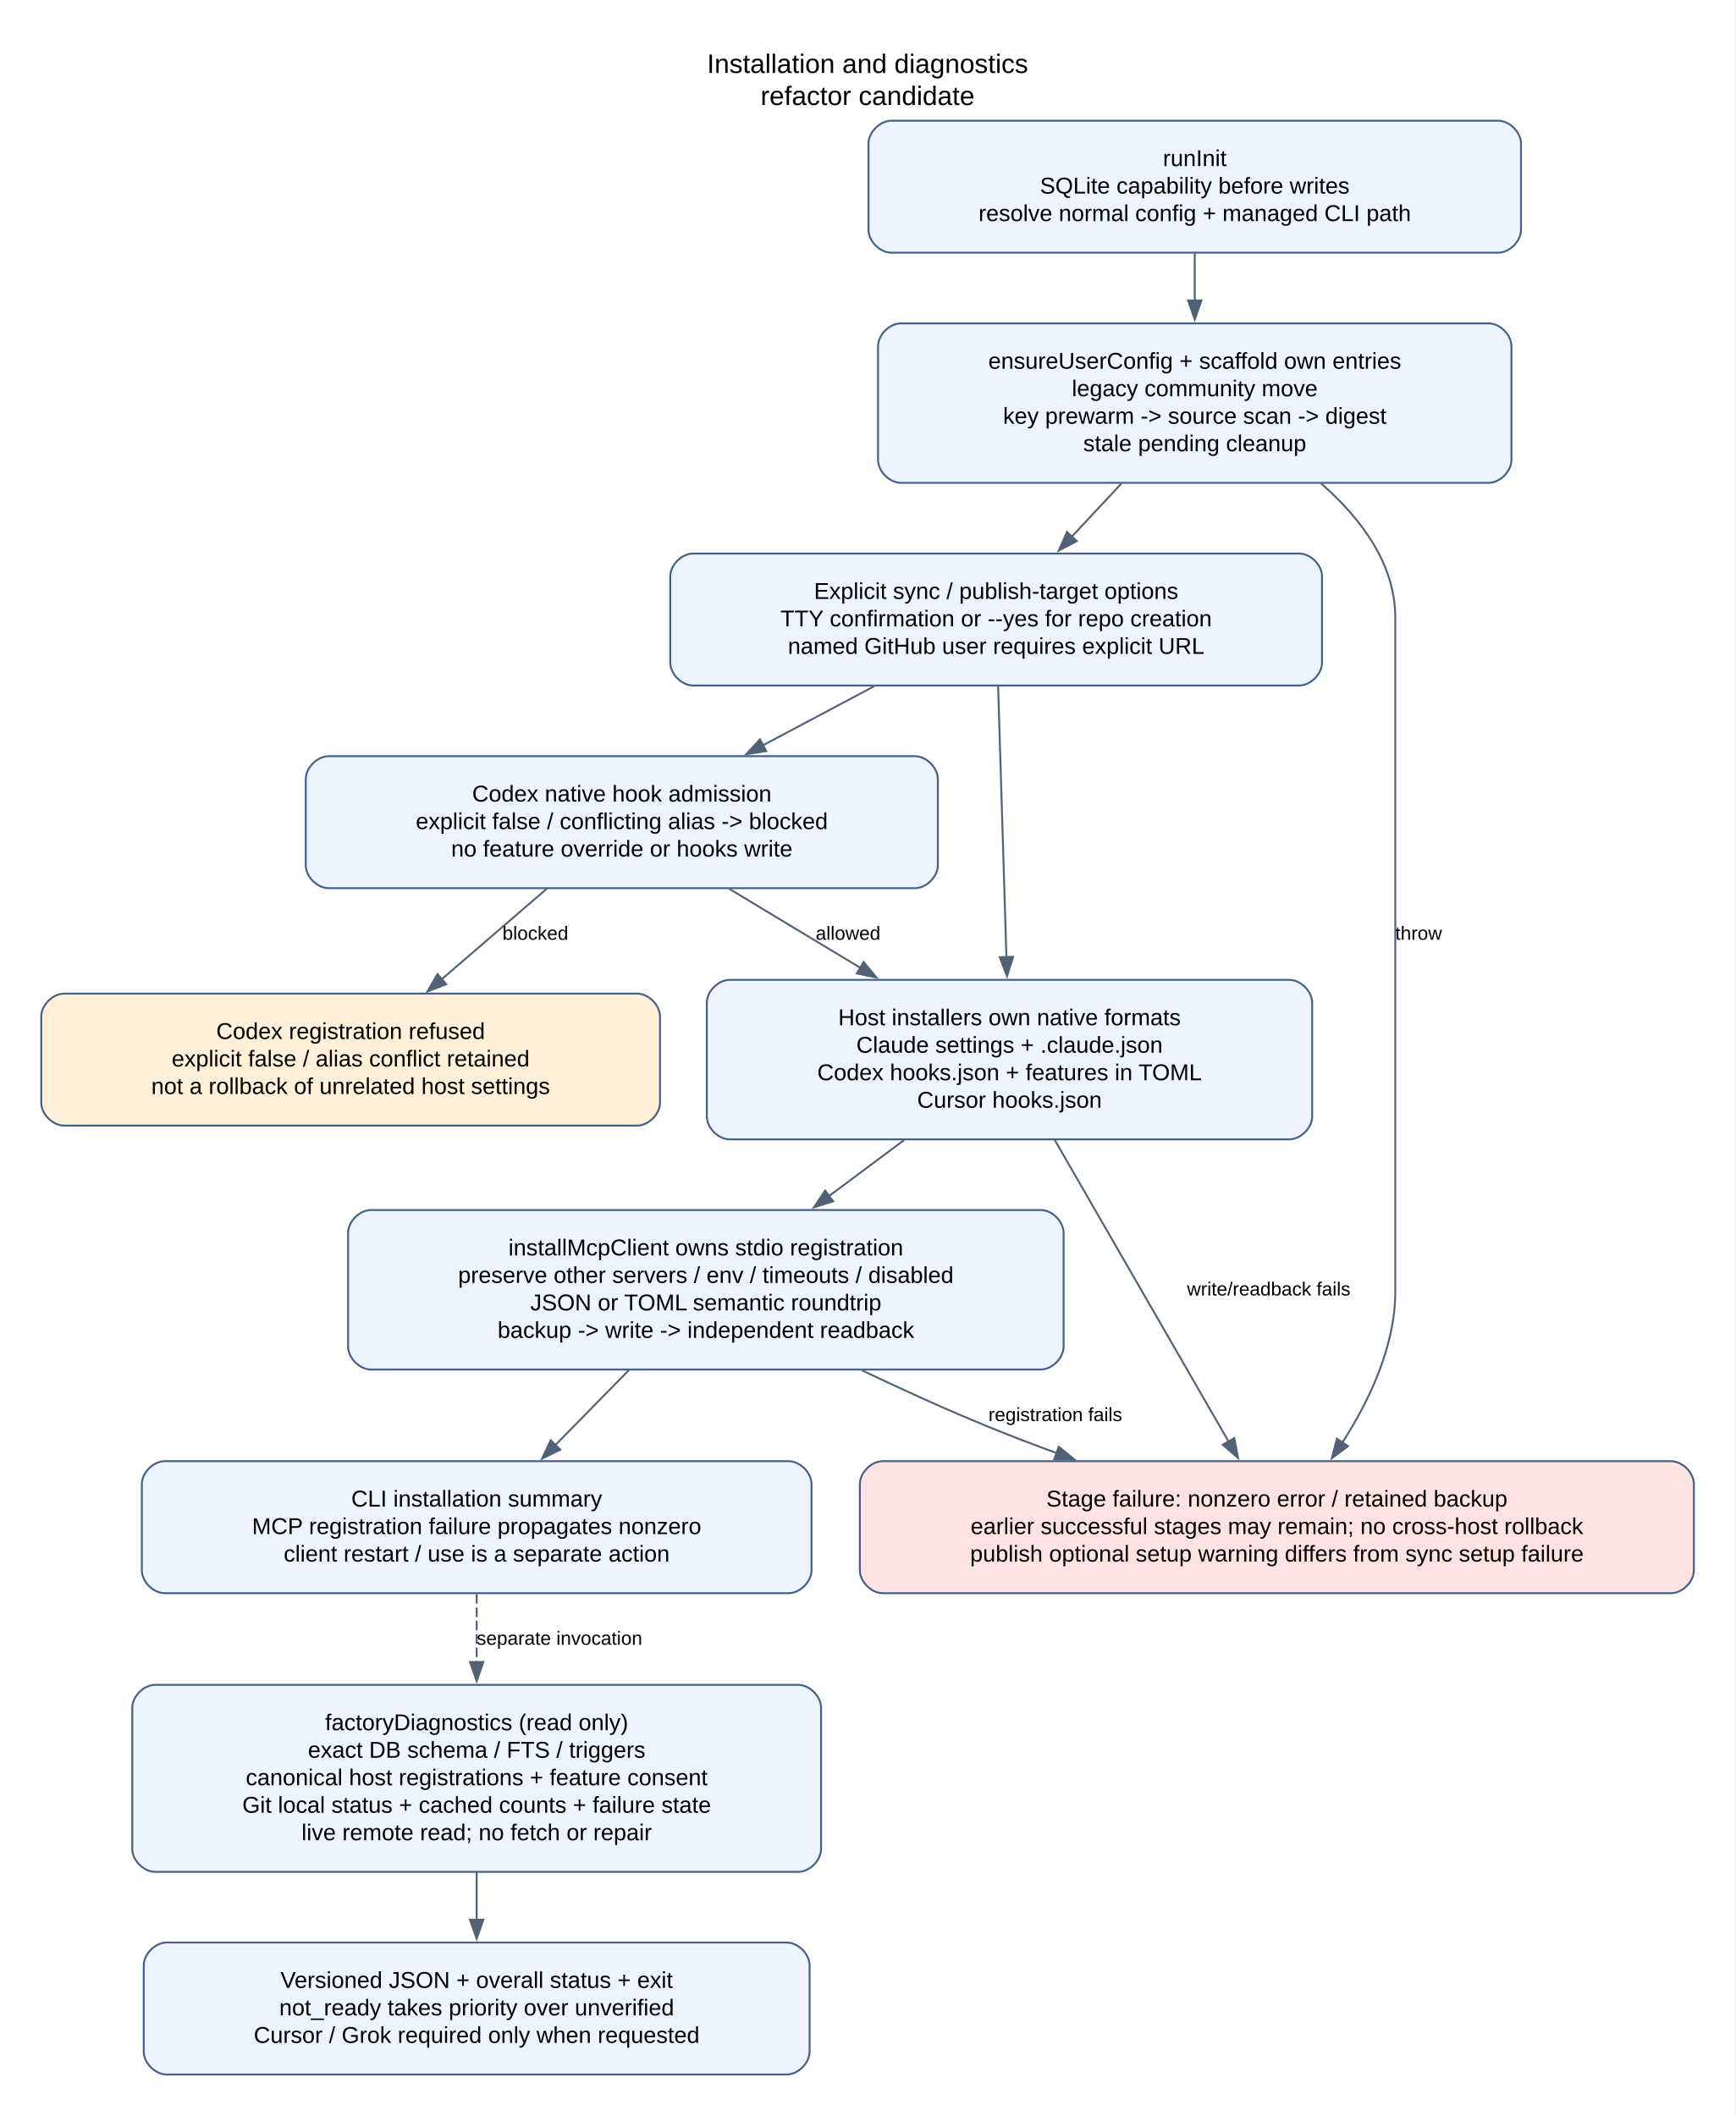
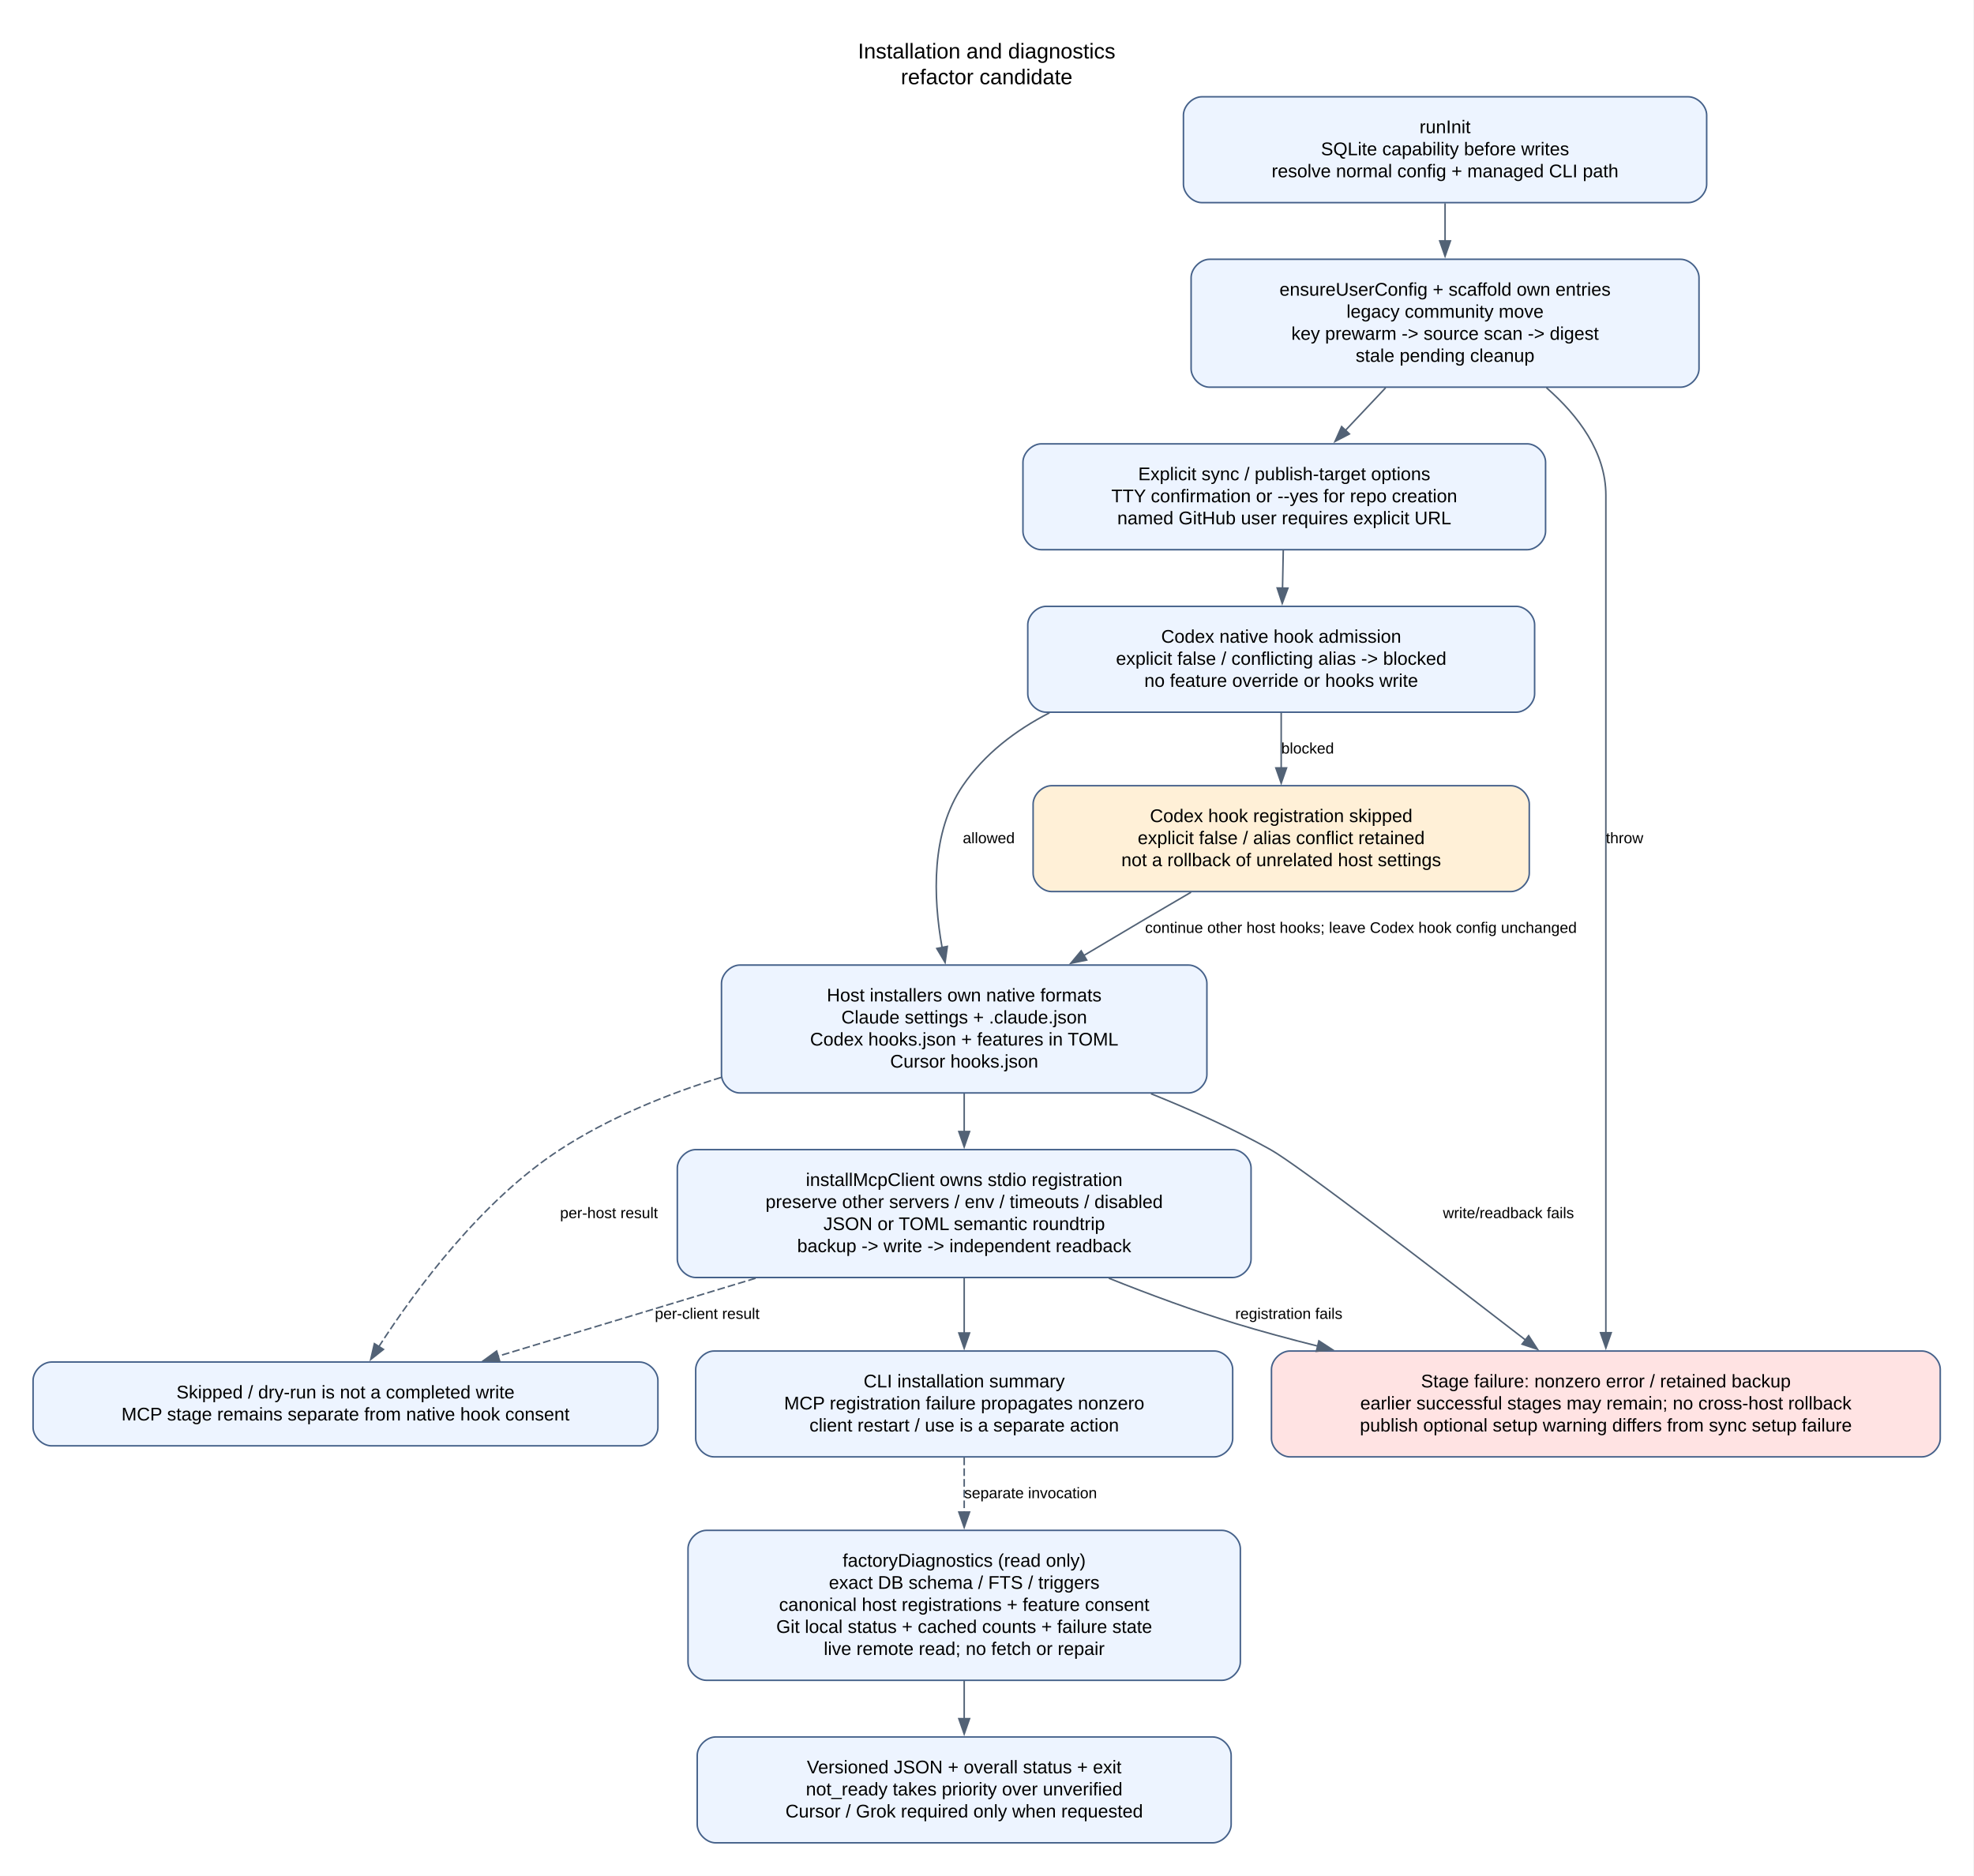
- <svg xmlns="http://www.w3.org/2000/svg" width="909pt" height="1108pt" viewBox="0.00 0.00 909.00 1108.00">
-   <g id="graph0" class="graph" transform="scale(1 1) rotate(0) translate(21.6 1086.28)">
-     <polygon fill="white" stroke="none" points="-21.6,21.6 -21.6,-1086.28 886.95,-1086.28 886.95,21.6 -21.6,21.6" />
-     <text xml:space="preserve" text-anchor="middle" x="432.67" y="-1048.08" font-family="Arial" font-size="14.00">Installation and diagnostics</text>
-     <text xml:space="preserve" text-anchor="middle" x="432.67" y="-1031.28" font-family="Arial" font-size="14.00">refactor candidate</text>
+ <svg xmlns="http://www.w3.org/2000/svg" width="1289pt" height="1225pt" viewBox="0.00 0.00 1289.00 1225.00">
+   <g id="graph0" class="graph" transform="scale(1 1) rotate(0) translate(21.6 1203.4)">
+     <polygon fill="white" stroke="none" points="-21.6,21.6 -21.6,-1203.4 1266.96,-1203.4 1266.96,21.6 -21.6,21.6" />
+     <text xml:space="preserve" text-anchor="middle" x="622.68" y="-1165.2" font-family="Arial" font-size="14.00">Installation and diagnostics</text>
+     <text xml:space="preserve" text-anchor="middle" x="622.68" y="-1148.4" font-family="Arial" font-size="14.00">refactor candidate</text>
    <g id="node1" class="node">
-       <path fill="#edf4ff" stroke="#45618a" d="M762.83,-1023.08C762.83,-1023.08 445.16,-1023.08 445.16,-1023.08 439.16,-1023.08 433.16,-1017.08 433.16,-1011.08 433.16,-1011.08 433.16,-965.96 433.16,-965.96 433.16,-959.96 439.16,-953.96 445.16,-953.96 445.16,-953.96 762.83,-953.96 762.83,-953.96 768.83,-953.96 774.83,-959.96 774.83,-965.96 774.83,-965.96 774.83,-1011.08 774.83,-1011.08 774.83,-1017.08 768.83,-1023.08 762.83,-1023.08" />
-       <text xml:space="preserve" text-anchor="middle" x="604" y="-999.32" font-family="Arial" font-size="12.00">runInit</text>
-       <text xml:space="preserve" text-anchor="middle" x="604" y="-984.92" font-family="Arial" font-size="12.00">SQLite capability before writes</text>
-       <text xml:space="preserve" text-anchor="middle" x="604" y="-970.52" font-family="Arial" font-size="12.00">resolve normal config + managed CLI path</text>
+       <path fill="#edf4ff" stroke="#45618a" d="M1080.84,-1140.2C1080.84,-1140.2 763.17,-1140.2 763.17,-1140.2 757.17,-1140.2 751.17,-1134.2 751.17,-1128.2 751.17,-1128.2 751.17,-1083.08 751.17,-1083.08 751.17,-1077.08 757.17,-1071.08 763.17,-1071.08 763.17,-1071.08 1080.84,-1071.08 1080.84,-1071.08 1086.84,-1071.08 1092.84,-1077.08 1092.84,-1083.08 1092.84,-1083.08 1092.84,-1128.2 1092.84,-1128.2 1092.84,-1134.2 1086.84,-1140.2 1080.84,-1140.2" />
+       <text xml:space="preserve" text-anchor="middle" x="922.01" y="-1116.44" font-family="Arial" font-size="12.00">runInit</text>
+       <text xml:space="preserve" text-anchor="middle" x="922.01" y="-1102.04" font-family="Arial" font-size="12.00">SQLite capability before writes</text>
+       <text xml:space="preserve" text-anchor="middle" x="922.01" y="-1087.64" font-family="Arial" font-size="12.00">resolve normal config + managed CLI path</text>
    </g>
    <g id="node2" class="node">
-       <path fill="#edf4ff" stroke="#45618a" d="M757.82,-916.96C757.82,-916.96 450.17,-916.96 450.17,-916.96 444.17,-916.96 438.17,-910.96 438.17,-904.96 438.17,-904.96 438.17,-845.44 438.17,-845.44 438.17,-839.44 444.17,-833.44 450.17,-833.44 450.17,-833.44 757.82,-833.44 757.82,-833.44 763.82,-833.44 769.82,-839.44 769.82,-845.44 769.82,-845.44 769.82,-904.96 769.82,-904.96 769.82,-910.96 763.82,-916.96 757.82,-916.96" />
-       <text xml:space="preserve" text-anchor="middle" x="604" y="-893.2" font-family="Arial" font-size="12.00">ensureUserConfig + scaffold own entries</text>
-       <text xml:space="preserve" text-anchor="middle" x="604" y="-878.8" font-family="Arial" font-size="12.00">legacy community move</text>
-       <text xml:space="preserve" text-anchor="middle" x="604" y="-864.4" font-family="Arial" font-size="12.00">key prewarm -&gt; source scan -&gt; digest</text>
-       <text xml:space="preserve" text-anchor="middle" x="604" y="-850" font-family="Arial" font-size="12.00">stale pending cleanup</text>
+       <path fill="#edf4ff" stroke="#45618a" d="M1075.83,-1034.08C1075.83,-1034.08 768.18,-1034.08 768.18,-1034.08 762.18,-1034.08 756.18,-1028.08 756.18,-1022.08 756.18,-1022.08 756.18,-962.56 756.18,-962.56 756.18,-956.56 762.18,-950.56 768.18,-950.56 768.18,-950.56 1075.83,-950.56 1075.83,-950.56 1081.83,-950.56 1087.83,-956.56 1087.83,-962.56 1087.83,-962.56 1087.83,-1022.08 1087.83,-1022.08 1087.83,-1028.08 1081.83,-1034.08 1075.83,-1034.08" />
+       <text xml:space="preserve" text-anchor="middle" x="922.01" y="-1010.32" font-family="Arial" font-size="12.00">ensureUserConfig + scaffold own entries</text>
+       <text xml:space="preserve" text-anchor="middle" x="922.01" y="-995.92" font-family="Arial" font-size="12.00">legacy community move</text>
+       <text xml:space="preserve" text-anchor="middle" x="922.01" y="-981.52" font-family="Arial" font-size="12.00">key prewarm -&gt; source scan -&gt; digest</text>
+       <text xml:space="preserve" text-anchor="middle" x="922.01" y="-967.12" font-family="Arial" font-size="12.00">stale pending cleanup</text>
    </g>
    <g id="edge1" class="edge">
-       <path fill="none" stroke="#526276" d="M604,-953.52C604,-945.69 604,-937.19 604,-928.78" />
-       <polygon fill="#526276" stroke="#526276" points="607.5,-928.96 604,-918.96 600.5,-928.96 607.5,-928.96" />
+       <path fill="none" stroke="#526276" d="M922.01,-1070.64C922.01,-1062.81 922.01,-1054.31 922.01,-1045.9" />
+       <polygon fill="#526276" stroke="#526276" points="925.51,-1046.08 922.01,-1036.08 918.51,-1046.08 925.51,-1046.08" />
    </g>
    <g id="node3" class="node">
-       <path fill="#edf4ff" stroke="#45618a" d="M658.64,-796.44C658.64,-796.44 341.36,-796.44 341.36,-796.44 335.36,-796.44 329.36,-790.44 329.36,-784.44 329.36,-784.44 329.36,-739.32 329.36,-739.32 329.36,-733.32 335.36,-727.32 341.36,-727.32 341.36,-727.32 658.64,-727.32 658.64,-727.32 664.64,-727.32 670.64,-733.32 670.64,-739.32 670.64,-739.32 670.64,-784.44 670.64,-784.44 670.64,-790.44 664.64,-796.44 658.64,-796.44" />
-       <text xml:space="preserve" text-anchor="middle" x="500" y="-772.68" font-family="Arial" font-size="12.00">Explicit sync / publish-target options</text>
-       <text xml:space="preserve" text-anchor="middle" x="500" y="-758.28" font-family="Arial" font-size="12.00">TTY confirmation or --yes for repo creation</text>
-       <text xml:space="preserve" text-anchor="middle" x="500" y="-743.88" font-family="Arial" font-size="12.00">named GitHub user requires explicit URL</text>
+       <path fill="#edf4ff" stroke="#45618a" d="M975.64,-913.56C975.64,-913.56 658.37,-913.56 658.37,-913.56 652.37,-913.56 646.37,-907.56 646.37,-901.56 646.37,-901.56 646.37,-856.44 646.37,-856.44 646.37,-850.44 652.37,-844.44 658.37,-844.44 658.37,-844.44 975.64,-844.44 975.64,-844.44 981.64,-844.44 987.64,-850.44 987.64,-856.44 987.64,-856.44 987.64,-901.56 987.64,-901.56 987.64,-907.56 981.64,-913.56 975.64,-913.56" />
+       <text xml:space="preserve" text-anchor="middle" x="817.01" y="-889.8" font-family="Arial" font-size="12.00">Explicit sync / publish-target options</text>
+       <text xml:space="preserve" text-anchor="middle" x="817.01" y="-875.4" font-family="Arial" font-size="12.00">TTY confirmation or --yes for repo creation</text>
+       <text xml:space="preserve" text-anchor="middle" x="817.01" y="-861" font-family="Arial" font-size="12.00">named GitHub user requires explicit URL</text>
    </g>
    <g id="edge2" class="edge">
-       <path fill="none" stroke="#526276" d="M565.57,-833.06C557.06,-823.96 548.03,-814.3 539.49,-805.15" />
-       <polygon fill="#526276" stroke="#526276" points="542.22,-802.95 532.83,-798.03 537.1,-807.73 542.22,-802.95" />
+       <path fill="none" stroke="#526276" d="M883.21,-950.18C874.62,-941.08 865.5,-931.42 856.87,-922.27" />
+       <polygon fill="#526276" stroke="#526276" points="859.56,-920.02 850.15,-915.14 854.47,-924.82 859.56,-920.02" />
    </g>
    <g id="node10" class="node">
-       <path fill="#ffe3e3" stroke="#45618a" d="M853.35,-321.16C853.35,-321.16 440.64,-321.16 440.64,-321.16 434.64,-321.16 428.64,-315.16 428.64,-309.16 428.64,-309.16 428.64,-264.04 428.64,-264.04 428.64,-258.04 434.64,-252.04 440.64,-252.04 440.64,-252.04 853.35,-252.04 853.35,-252.04 859.35,-252.04 865.35,-258.04 865.35,-264.04 865.35,-264.04 865.35,-309.16 865.35,-309.16 865.35,-315.16 859.35,-321.16 853.35,-321.16" />
-       <text xml:space="preserve" text-anchor="middle" x="647" y="-297.4" font-family="Arial" font-size="12.00">Stage failure: nonzero error / retained backup</text>
-       <text xml:space="preserve" text-anchor="middle" x="647" y="-283" font-family="Arial" font-size="12.00">earlier successful stages may remain; no cross-host rollback</text>
-       <text xml:space="preserve" text-anchor="middle" x="647" y="-268.6" font-family="Arial" font-size="12.00">publish optional setup warning differs from sync setup failure</text>
+       <path fill="#ffe3e3" stroke="#45618a" d="M1233.36,-321.16C1233.36,-321.16 820.65,-321.16 820.65,-321.16 814.65,-321.16 808.65,-315.16 808.65,-309.16 808.65,-309.16 808.65,-264.04 808.65,-264.04 808.65,-258.04 814.65,-252.04 820.65,-252.04 820.65,-252.04 1233.36,-252.04 1233.36,-252.04 1239.36,-252.04 1245.36,-258.04 1245.36,-264.04 1245.36,-264.04 1245.36,-309.16 1245.36,-309.16 1245.36,-315.16 1239.36,-321.16 1233.36,-321.16" />
+       <text xml:space="preserve" text-anchor="middle" x="1027.01" y="-297.4" font-family="Arial" font-size="12.00">Stage failure: nonzero error / retained backup</text>
+       <text xml:space="preserve" text-anchor="middle" x="1027.01" y="-283" font-family="Arial" font-size="12.00">earlier successful stages may remain; no cross-host rollback</text>
+       <text xml:space="preserve" text-anchor="middle" x="1027.01" y="-268.6" font-family="Arial" font-size="12.00">publish optional setup warning differs from sync setup failure</text>
+     </g>
+     <g id="edge9" class="edge">
+       <path fill="none" stroke="#526276" d="M988.21,-950.2C1009.17,-931.86 1027.01,-908.03 1027.01,-880 1027.01,-880 1027.01,-880 1027.01,-409.92 1027.01,-384.51 1027.01,-356.14 1027.01,-333.12" />
+       <polygon fill="#526276" stroke="#526276" points="1030.51,-333.12 1027.01,-323.12 1023.51,-333.12 1030.51,-333.12" />
+       <text xml:space="preserve" text-anchor="middle" x="1039.23" y="-652.76" font-family="Arial" font-size="10.00">throw</text>
+     </g>
+     <g id="node4" class="node">
+       <path fill="#edf4ff" stroke="#45618a" d="M968.49,-807.44C968.49,-807.44 661.52,-807.44 661.52,-807.44 655.52,-807.44 649.52,-801.44 649.52,-795.44 649.52,-795.44 649.52,-750.32 649.52,-750.32 649.52,-744.32 655.52,-738.32 661.52,-738.32 661.52,-738.32 968.49,-738.32 968.49,-738.32 974.49,-738.32 980.49,-744.32 980.49,-750.32 980.49,-750.32 980.49,-795.44 980.49,-795.44 980.49,-801.44 974.49,-807.44 968.49,-807.44" />
+       <text xml:space="preserve" text-anchor="middle" x="815.01" y="-783.68" font-family="Arial" font-size="12.00">Codex native hook admission</text>
+       <text xml:space="preserve" text-anchor="middle" x="815.01" y="-769.28" font-family="Arial" font-size="12.00">explicit false / conflicting alias -&gt; blocked</text>
+       <text xml:space="preserve" text-anchor="middle" x="815.01" y="-754.88" font-family="Arial" font-size="12.00">no feature override or hooks write</text>
+     </g>
+     <g id="edge3" class="edge">
+       <path fill="none" stroke="#526276" d="M816.36,-844.2C816.2,-836.19 816.04,-827.53 815.87,-819.12" />
+       <polygon fill="#526276" stroke="#526276" points="819.38,-819.32 815.69,-809.38 812.38,-819.45 819.38,-819.32" />
+     </g>
+     <g id="node5" class="node">
+       <path fill="#edf4ff" stroke="#45618a" d="M754.49,-573.2C754.49,-573.2 461.52,-573.2 461.52,-573.2 455.52,-573.2 449.52,-567.2 449.52,-561.2 449.52,-561.2 449.52,-501.68 449.52,-501.68 449.52,-495.68 455.52,-489.68 461.52,-489.68 461.52,-489.68 754.49,-489.68 754.49,-489.68 760.49,-489.68 766.49,-495.68 766.49,-501.68 766.49,-501.68 766.49,-561.2 766.49,-561.2 766.49,-567.2 760.49,-573.2 754.49,-573.2" />
+       <text xml:space="preserve" text-anchor="middle" x="608.01" y="-549.44" font-family="Arial" font-size="12.00">Host installers own native formats</text>
+       <text xml:space="preserve" text-anchor="middle" x="608.01" y="-535.04" font-family="Arial" font-size="12.00">Claude settings + .claude.json</text>
+       <text xml:space="preserve" text-anchor="middle" x="608.01" y="-520.64" font-family="Arial" font-size="12.00">Codex hooks.json + features in TOML</text>
+       <text xml:space="preserve" text-anchor="middle" x="608.01" y="-506.24" font-family="Arial" font-size="12.00">Cursor hooks.json</text>
+     </g>
+     <g id="edge6" class="edge">
+       <path fill="none" stroke="#526276" d="M663.69,-737.93C641.37,-726.41 621.18,-710.98 607.09,-690.32 586.3,-659.83 587.63,-617.75 593.57,-584.7" />
+       <polygon fill="#526276" stroke="#526276" points="597,-585.39 595.53,-574.9 590.13,-584.02 597,-585.39" />
+       <text xml:space="preserve" text-anchor="middle" x="624.05" y="-652.76" font-family="Arial" font-size="10.00">allowed</text>
+     </g>
+     <g id="node11" class="node">
+       <path fill="#fff0d7" stroke="#45618a" d="M965,-690.32C965,-690.32 665.01,-690.32 665.01,-690.32 659.01,-690.32 653.01,-684.32 653.01,-678.32 653.01,-678.32 653.01,-633.2 653.01,-633.2 653.01,-627.2 659.01,-621.2 665.01,-621.2 665.01,-621.2 965,-621.2 965,-621.2 971,-621.2 977,-627.2 977,-633.2 977,-633.2 977,-678.32 977,-678.32 977,-684.32 971,-690.32 965,-690.32" />
+       <text xml:space="preserve" text-anchor="middle" x="815.01" y="-666.56" font-family="Arial" font-size="12.00">Codex hook registration skipped</text>
+       <text xml:space="preserve" text-anchor="middle" x="815.01" y="-652.16" font-family="Arial" font-size="12.00">explicit false / alias conflict retained</text>
+       <text xml:space="preserve" text-anchor="middle" x="815.01" y="-637.76" font-family="Arial" font-size="12.00">not a rollback of unrelated host settings</text>
+     </g>
+     <g id="edge12" class="edge">
+       <path fill="none" stroke="#526276" d="M815.01,-737.96C815.01,-726.6 815.01,-713.76 815.01,-701.69" />
+       <polygon fill="#526276" stroke="#526276" points="818.51,-701.95 815.01,-691.95 811.51,-701.95 818.51,-701.95" />
+       <text xml:space="preserve" text-anchor="middle" x="832.24" y="-711.32" font-family="Arial" font-size="10.00">blocked</text>
+     </g>
+     <g id="node6" class="node">
+       <path fill="#edf4ff" stroke="#45618a" d="M783.33,-452.68C783.33,-452.68 432.68,-452.68 432.68,-452.68 426.68,-452.68 420.68,-446.68 420.68,-440.68 420.68,-440.68 420.68,-381.16 420.68,-381.16 420.68,-375.16 426.68,-369.16 432.68,-369.16 432.68,-369.16 783.33,-369.16 783.33,-369.16 789.33,-369.16 795.33,-375.16 795.33,-381.16 795.33,-381.16 795.33,-440.68 795.33,-440.68 795.33,-446.68 789.33,-452.68 783.33,-452.68" />
+       <text xml:space="preserve" text-anchor="middle" x="608.01" y="-428.92" font-family="Arial" font-size="12.00">installMcpClient owns stdio registration</text>
+       <text xml:space="preserve" text-anchor="middle" x="608.01" y="-414.52" font-family="Arial" font-size="12.00">preserve other servers / env / timeouts / disabled</text>
+       <text xml:space="preserve" text-anchor="middle" x="608.01" y="-400.12" font-family="Arial" font-size="12.00">JSON or TOML semantic roundtrip</text>
+       <text xml:space="preserve" text-anchor="middle" x="608.01" y="-385.72" font-family="Arial" font-size="12.00">backup -&gt; write -&gt; independent readback</text>
+     </g>
+     <g id="edge4" class="edge">
+       <path fill="none" stroke="#526276" d="M608.01,-489.32C608.01,-481.23 608.01,-472.64 608.01,-464.24" />
+       <polygon fill="#526276" stroke="#526276" points="611.51,-464.48 608.01,-454.48 604.51,-464.48 611.51,-464.48" />
    </g>
    <g id="edge10" class="edge">
-       <path fill="none" stroke="#526276" d="M670.2,-833.08C691.16,-814.74 709,-790.91 709,-762.88 709,-762.88 709,-762.88 709,-409.92 709,-381.61 695.62,-353.21 681.3,-330.91" />
-       <polygon fill="#526276" stroke="#526276" points="684.25,-329.03 675.76,-322.69 678.44,-332.94 684.25,-329.03" />
-       <text xml:space="preserve" text-anchor="middle" x="721.22" y="-594.2" font-family="Arial" font-size="10.00">throw</text>
+       <path fill="none" stroke="#526276" d="M729.96,-489.19C756.33,-478.59 783.6,-466.28 808.01,-452.68 825.61,-442.87 915.72,-373.83 974.73,-328.2" />
+       <polygon fill="#526276" stroke="#526276" points="976.59,-331.18 982.36,-322.29 972.31,-325.64 976.59,-331.18" />
+       <text xml:space="preserve" text-anchor="middle" x="963.41" y="-407.92" font-family="Arial" font-size="10.00">write/readback fails</text>
    </g>
-     <g id="node4" class="node">
-       <path fill="#edf4ff" stroke="#45618a" d="M457.48,-690.32C457.48,-690.32 150.51,-690.32 150.51,-690.32 144.51,-690.32 138.51,-684.32 138.51,-678.32 138.51,-678.32 138.51,-633.2 138.51,-633.2 138.51,-627.2 144.51,-621.2 150.51,-621.2 150.51,-621.2 457.48,-621.2 457.48,-621.2 463.48,-621.2 469.48,-627.2 469.48,-633.2 469.48,-633.2 469.48,-678.32 469.48,-678.32 469.48,-684.32 463.48,-690.32 457.48,-690.32" />
-       <text xml:space="preserve" text-anchor="middle" x="304" y="-666.56" font-family="Arial" font-size="12.00">Codex native hook admission</text>
-       <text xml:space="preserve" text-anchor="middle" x="304" y="-652.16" font-family="Arial" font-size="12.00">explicit false / conflicting alias -&gt; blocked</text>
-       <text xml:space="preserve" text-anchor="middle" x="304" y="-637.76" font-family="Arial" font-size="12.00">no feature override or hooks write</text>
+     <g id="node12" class="node">
+       <path fill="#edf4ff" stroke="#45618a" d="M396.01,-313.96C396.01,-313.96 12,-313.96 12,-313.96 6,-313.96 0,-307.96 0,-301.96 0,-301.96 0,-271.24 0,-271.24 0,-265.24 6,-259.24 12,-259.24 12,-259.24 396.01,-259.24 396.01,-259.24 402.01,-259.24 408.01,-265.24 408.01,-271.24 408.01,-271.24 408.01,-301.96 408.01,-301.96 408.01,-307.96 402.01,-313.96 396.01,-313.96" />
+       <text xml:space="preserve" text-anchor="middle" x="204.01" y="-290.2" font-family="Arial" font-size="12.00">Skipped / dry-run is not a completed write</text>
+       <text xml:space="preserve" text-anchor="middle" x="204.01" y="-275.8" font-family="Arial" font-size="12.00">MCP stage remains separate from native hook consent</text>
    </g>
-     <g id="edge6" class="edge">
-       <path fill="none" stroke="#526276" d="M436.09,-726.93C417.53,-717.07 397.11,-706.22 377.98,-696.06" />
-       <polygon fill="#526276" stroke="#526276" points="379.63,-692.97 369.15,-691.37 376.34,-699.16 379.63,-692.97" />
+     <g id="edge14" class="edge">
+       <path fill="none" stroke="#526276" stroke-dasharray="5,2" d="M449.34,-499.84C412.96,-488.54 375.72,-473.26 344.09,-452.68 292.75,-419.28 250.02,-361.52 225.73,-323.94" />
+       <polygon fill="#526276" stroke="#526276" points="228.79,-322.23 220.48,-315.66 222.88,-325.98 228.79,-322.23" />
+       <text xml:space="preserve" text-anchor="middle" x="376.05" y="-407.92" font-family="Arial" font-size="10.00">per-host result</text>
    </g>
-     <g id="node5" class="node">
-       <path fill="#edf4ff" stroke="#45618a" d="M653.48,-573.2C653.48,-573.2 360.51,-573.2 360.51,-573.2 354.51,-573.2 348.51,-567.2 348.51,-561.2 348.51,-561.2 348.51,-501.68 348.51,-501.68 348.51,-495.68 354.51,-489.68 360.51,-489.68 360.51,-489.68 653.48,-489.68 653.48,-489.68 659.48,-489.68 665.48,-495.68 665.48,-501.68 665.48,-501.68 665.48,-561.2 665.48,-561.2 665.48,-567.2 659.48,-573.2 653.48,-573.2" />
-       <text xml:space="preserve" text-anchor="middle" x="507" y="-549.44" font-family="Arial" font-size="12.00">Host installers own native formats</text>
-       <text xml:space="preserve" text-anchor="middle" x="507" y="-535.04" font-family="Arial" font-size="12.00">Claude settings + .claude.json</text>
-       <text xml:space="preserve" text-anchor="middle" x="507" y="-520.64" font-family="Arial" font-size="12.00">Codex hooks.json + features in TOML</text>
-       <text xml:space="preserve" text-anchor="middle" x="507" y="-506.24" font-family="Arial" font-size="12.00">Cursor hooks.json</text>
+     <g id="node7" class="node">
+       <path fill="#edf4ff" stroke="#45618a" d="M771.33,-321.16C771.33,-321.16 444.68,-321.16 444.68,-321.16 438.68,-321.16 432.68,-315.16 432.68,-309.16 432.68,-309.16 432.68,-264.04 432.68,-264.04 432.68,-258.04 438.68,-252.04 444.68,-252.04 444.68,-252.04 771.33,-252.04 771.33,-252.04 777.33,-252.04 783.33,-258.04 783.33,-264.04 783.33,-264.04 783.33,-309.16 783.33,-309.16 783.33,-315.16 777.33,-321.16 771.33,-321.16" />
+       <text xml:space="preserve" text-anchor="middle" x="608.01" y="-297.4" font-family="Arial" font-size="12.00">CLI installation summary</text>
+       <text xml:space="preserve" text-anchor="middle" x="608.01" y="-283" font-family="Arial" font-size="12.00">MCP registration failure propagates nonzero</text>
+       <text xml:space="preserve" text-anchor="middle" x="608.01" y="-268.6" font-family="Arial" font-size="12.00">client restart / use is a separate action</text>
    </g>
-     <g id="edge3" class="edge">
-       <path fill="none" stroke="#526276" d="M501.03,-727.17C502.18,-689.69 504.05,-628.67 505.39,-584.92" />
-       <polygon fill="#526276" stroke="#526276" points="508.88,-585.25 505.69,-575.15 501.88,-585.04 508.88,-585.25" />
+     <g id="edge5" class="edge">
+       <path fill="none" stroke="#526276" d="M608.01,-368.85C608.01,-357.29 608.01,-344.66 608.01,-332.87" />
+       <polygon fill="#526276" stroke="#526276" points="611.51,-332.95 608.01,-322.95 604.51,-332.95 611.51,-332.95" />
+     </g>
+     <g id="edge11" class="edge">
+       <path fill="none" stroke="#526276" d="M702.46,-368.7C728.84,-358.14 757.75,-347.44 784.98,-339.16 802.33,-333.88 820.55,-328.94 838.87,-324.38" />
+       <polygon fill="#526276" stroke="#526276" points="839.62,-327.8 848.5,-322.02 837.95,-321 839.62,-327.8" />
+       <text xml:space="preserve" text-anchor="middle" x="819.99" y="-342.16" font-family="Arial" font-size="10.00">registration fails</text>
+     </g>
+     <g id="edge15" class="edge">
+       <path fill="none" stroke="#526276" stroke-dasharray="5,2" d="M471.79,-368.68C416.73,-352.01 354.35,-333.12 303.66,-317.77" />
+       <polygon fill="#526276" stroke="#526276" points="304.73,-314.44 294.14,-314.89 302.7,-321.14 304.73,-314.44" />
+       <text xml:space="preserve" text-anchor="middle" x="440.18" y="-342.16" font-family="Arial" font-size="10.00">per-client result</text>
+     </g>
+     <g id="node8" class="node">
+       <path fill="#edf4ff" stroke="#45618a" d="M776.34,-204.04C776.34,-204.04 439.67,-204.04 439.67,-204.04 433.67,-204.04 427.67,-198.04 427.67,-192.04 427.67,-192.04 427.67,-118.12 427.67,-118.12 427.67,-112.12 433.67,-106.12 439.67,-106.12 439.67,-106.12 776.34,-106.12 776.34,-106.12 782.34,-106.12 788.34,-112.12 788.34,-118.12 788.34,-118.12 788.34,-192.04 788.34,-192.04 788.34,-198.04 782.34,-204.04 776.34,-204.04" />
+       <text xml:space="preserve" text-anchor="middle" x="608.01" y="-180.28" font-family="Arial" font-size="12.00">factoryDiagnostics (read only)</text>
+       <text xml:space="preserve" text-anchor="middle" x="608.01" y="-165.88" font-family="Arial" font-size="12.00">exact DB schema / FTS / triggers</text>
+       <text xml:space="preserve" text-anchor="middle" x="608.01" y="-151.48" font-family="Arial" font-size="12.00">canonical host registrations + feature consent</text>
+       <text xml:space="preserve" text-anchor="middle" x="608.01" y="-137.08" font-family="Arial" font-size="12.00">Git local status + cached counts + failure state</text>
+       <text xml:space="preserve" text-anchor="middle" x="608.01" y="-122.68" font-family="Arial" font-size="12.00">live remote read; no fetch or repair</text>
    </g>
    <g id="edge7" class="edge">
-       <path fill="none" stroke="#526276" d="M360.27,-620.85C381.53,-608.04 406.1,-593.23 428.99,-579.44" />
-       <polygon fill="#526276" stroke="#526276" points="430.63,-582.54 437.39,-574.38 427.02,-576.55 430.63,-582.54" />
-       <text xml:space="preserve" text-anchor="middle" x="422.45" y="-594.2" font-family="Arial" font-size="10.00">allowed</text>
+       <path fill="none" stroke="#526276" stroke-dasharray="5,2" d="M608.01,-251.57C608.01,-240.55 608.01,-227.99 608.01,-215.68" />
+       <polygon fill="#526276" stroke="#526276" points="611.51,-216.01 608.01,-206.01 604.51,-216.01 611.51,-216.01" />
+       <text xml:space="preserve" text-anchor="middle" x="651.37" y="-225.04" font-family="Arial" font-size="10.00">separate invocation</text>
    </g>
-     <g id="node11" class="node">
-       <path fill="#fff0d7" stroke="#45618a" d="M311.99,-566C311.99,-566 12,-566 12,-566 6,-566 0,-560 0,-554 0,-554 0,-508.88 0,-508.88 0,-502.88 6,-496.88 12,-496.88 12,-496.88 311.99,-496.88 311.99,-496.88 317.99,-496.88 323.99,-502.88 323.99,-508.88 323.99,-508.88 323.99,-554 323.99,-554 323.99,-560 317.99,-566 311.99,-566" />
-       <text xml:space="preserve" text-anchor="middle" x="162" y="-542.24" font-family="Arial" font-size="12.00">Codex registration refused</text>
-       <text xml:space="preserve" text-anchor="middle" x="162" y="-527.84" font-family="Arial" font-size="12.00">explicit false / alias conflict retained</text>
-       <text xml:space="preserve" text-anchor="middle" x="162" y="-513.44" font-family="Arial" font-size="12.00">not a rollback of unrelated host settings</text>
+     <g id="node9" class="node">
+       <path fill="#edf4ff" stroke="#45618a" d="M770.33,-69.12C770.33,-69.12 445.68,-69.12 445.68,-69.12 439.68,-69.12 433.68,-63.12 433.68,-57.12 433.68,-57.12 433.68,-12 433.68,-12 433.68,-6 439.68,0 445.68,0 445.68,0 770.33,0 770.33,0 776.33,0 782.33,-6 782.33,-12 782.33,-12 782.33,-57.12 782.33,-57.12 782.33,-63.12 776.33,-69.12 770.33,-69.12" />
+       <text xml:space="preserve" text-anchor="middle" x="608.01" y="-45.36" font-family="Arial" font-size="12.00">Versioned JSON + overall status + exit</text>
+       <text xml:space="preserve" text-anchor="middle" x="608.01" y="-30.96" font-family="Arial" font-size="12.00">not_ready takes priority over unverified</text>
+       <text xml:space="preserve" text-anchor="middle" x="608.01" y="-16.56" font-family="Arial" font-size="12.00">Cursor / Grok required only when requested</text>
+     </g>
+     <g id="edge8" class="edge">
+       <path fill="none" stroke="#526276" d="M608.01,-105.87C608.01,-97.6 608.01,-89.02 608.01,-80.83" />
+       <polygon fill="#526276" stroke="#526276" points="611.51,-81.08 608.01,-71.08 604.51,-81.08 611.51,-81.08" />
    </g>
    <g id="edge13" class="edge">
-       <path fill="none" stroke="#526276" d="M264.82,-621.01C247.75,-606.31 227.58,-588.93 209.65,-573.49" />
-       <polygon fill="#526276" stroke="#526276" points="212.05,-570.94 202.19,-567.07 207.49,-576.24 212.05,-570.94" />
-       <text xml:space="preserve" text-anchor="middle" x="258.73" y="-594.2" font-family="Arial" font-size="10.00">blocked</text>
-     </g>
-     <g id="node6" class="node">
-       <path fill="#edf4ff" stroke="#45618a" d="M523.32,-452.68C523.32,-452.68 172.67,-452.68 172.67,-452.68 166.67,-452.68 160.67,-446.68 160.67,-440.68 160.67,-440.68 160.67,-381.16 160.67,-381.16 160.67,-375.16 166.67,-369.16 172.67,-369.16 172.67,-369.16 523.32,-369.16 523.32,-369.16 529.32,-369.16 535.32,-375.16 535.32,-381.16 535.32,-381.16 535.32,-440.68 535.32,-440.68 535.32,-446.68 529.32,-452.68 523.32,-452.68" />
-       <text xml:space="preserve" text-anchor="middle" x="348" y="-428.92" font-family="Arial" font-size="12.00">installMcpClient owns stdio registration</text>
-       <text xml:space="preserve" text-anchor="middle" x="348" y="-414.52" font-family="Arial" font-size="12.00">preserve other servers / env / timeouts / disabled</text>
-       <text xml:space="preserve" text-anchor="middle" x="348" y="-400.12" font-family="Arial" font-size="12.00">JSON or TOML semantic roundtrip</text>
-       <text xml:space="preserve" text-anchor="middle" x="348" y="-385.72" font-family="Arial" font-size="12.00">backup -&gt; write -&gt; independent readback</text>
-     </g>
-     <g id="edge4" class="edge">
-       <path fill="none" stroke="#526276" d="M451.83,-489.32C439.08,-479.81 425.4,-469.62 412.3,-459.85" />
-       <polygon fill="#526276" stroke="#526276" points="414.66,-457.24 404.55,-454.07 410.47,-462.86 414.66,-457.24" />
-     </g>
-     <g id="edge11" class="edge">
-       <path fill="none" stroke="#526276" d="M530.75,-489.25C556.06,-445.34 595.97,-376.1 621.82,-331.27" />
-       <polygon fill="#526276" stroke="#526276" points="624.71,-333.26 626.67,-322.85 618.65,-329.77 624.71,-333.26" />
-       <text xml:space="preserve" text-anchor="middle" x="642.74" y="-407.92" font-family="Arial" font-size="10.00">write/readback fails</text>
-     </g>
-     <g id="node7" class="node">
-       <path fill="#edf4ff" stroke="#45618a" d="M391.33,-321.16C391.33,-321.16 64.67,-321.16 64.67,-321.16 58.67,-321.16 52.67,-315.16 52.67,-309.16 52.67,-309.16 52.67,-264.04 52.67,-264.04 52.67,-258.04 58.67,-252.04 64.67,-252.04 64.67,-252.04 391.33,-252.04 391.33,-252.04 397.33,-252.04 403.33,-258.04 403.33,-264.04 403.33,-264.04 403.33,-309.16 403.33,-309.16 403.33,-315.16 397.33,-321.16 391.33,-321.16" />
-       <text xml:space="preserve" text-anchor="middle" x="228" y="-297.4" font-family="Arial" font-size="12.00">CLI installation summary</text>
-       <text xml:space="preserve" text-anchor="middle" x="228" y="-283" font-family="Arial" font-size="12.00">MCP registration failure propagates nonzero</text>
-       <text xml:space="preserve" text-anchor="middle" x="228" y="-268.6" font-family="Arial" font-size="12.00">client restart / use is a separate action</text>
-     </g>
-     <g id="edge5" class="edge">
-       <path fill="none" stroke="#526276" d="M307.7,-368.85C295.3,-356.21 281.64,-342.28 269.18,-329.58" />
-       <polygon fill="#526276" stroke="#526276" points="271.76,-327.21 262.26,-322.52 266.76,-332.11 271.76,-327.21" />
-     </g>
-     <g id="edge12" class="edge">
-       <path fill="none" stroke="#526276" d="M429.8,-368.7C451.12,-358.54 474.22,-348.04 495.97,-339.16 507.47,-334.46 519.59,-329.83 531.74,-325.38" />
-       <polygon fill="#526276" stroke="#526276" points="532.77,-328.73 540.99,-322.04 530.39,-322.14 532.77,-328.73" />
-       <text xml:space="preserve" text-anchor="middle" x="530.98" y="-342.16" font-family="Arial" font-size="10.00">registration fails</text>
-     </g>
-     <g id="node8" class="node">
-       <path fill="#edf4ff" stroke="#45618a" d="M396.33,-204.04C396.33,-204.04 59.66,-204.04 59.66,-204.04 53.66,-204.04 47.66,-198.04 47.66,-192.04 47.66,-192.04 47.66,-118.12 47.66,-118.12 47.66,-112.12 53.66,-106.12 59.66,-106.12 59.66,-106.12 396.33,-106.12 396.33,-106.12 402.33,-106.12 408.33,-112.12 408.33,-118.12 408.33,-118.12 408.33,-192.04 408.33,-192.04 408.33,-198.04 402.33,-204.04 396.33,-204.04" />
-       <text xml:space="preserve" text-anchor="middle" x="228" y="-180.28" font-family="Arial" font-size="12.00">factoryDiagnostics (read only)</text>
-       <text xml:space="preserve" text-anchor="middle" x="228" y="-165.88" font-family="Arial" font-size="12.00">exact DB schema / FTS / triggers</text>
-       <text xml:space="preserve" text-anchor="middle" x="228" y="-151.48" font-family="Arial" font-size="12.00">canonical host registrations + feature consent</text>
-       <text xml:space="preserve" text-anchor="middle" x="228" y="-137.08" font-family="Arial" font-size="12.00">Git local status + cached counts + failure state</text>
-       <text xml:space="preserve" text-anchor="middle" x="228" y="-122.68" font-family="Arial" font-size="12.00">live remote read; no fetch or repair</text>
-     </g>
-     <g id="edge8" class="edge">
-       <path fill="none" stroke="#526276" stroke-dasharray="5,2" d="M228,-251.57C228,-240.55 228,-227.99 228,-215.68" />
-       <polygon fill="#526276" stroke="#526276" points="231.5,-216.01 228,-206.01 224.5,-216.01 231.5,-216.01" />
-       <text xml:space="preserve" text-anchor="middle" x="271.36" y="-225.04" font-family="Arial" font-size="10.00">separate invocation</text>
-     </g>
-     <g id="node9" class="node">
-       <path fill="#edf4ff" stroke="#45618a" d="M390.32,-69.12C390.32,-69.12 65.67,-69.12 65.67,-69.12 59.67,-69.12 53.67,-63.12 53.67,-57.12 53.67,-57.12 53.67,-12 53.67,-12 53.67,-6 59.67,0 65.67,0 65.67,0 390.32,0 390.32,0 396.32,0 402.32,-6 402.32,-12 402.32,-12 402.32,-57.12 402.32,-57.12 402.32,-63.12 396.32,-69.12 390.32,-69.12" />
-       <text xml:space="preserve" text-anchor="middle" x="228" y="-45.36" font-family="Arial" font-size="12.00">Versioned JSON + overall status + exit</text>
-       <text xml:space="preserve" text-anchor="middle" x="228" y="-30.96" font-family="Arial" font-size="12.00">not_ready takes priority over unverified</text>
-       <text xml:space="preserve" text-anchor="middle" x="228" y="-16.56" font-family="Arial" font-size="12.00">Cursor / Grok required only when requested</text>
-     </g>
-     <g id="edge9" class="edge">
-       <path fill="none" stroke="#526276" d="M228,-105.87C228,-97.6 228,-89.02 228,-80.83" />
-       <polygon fill="#526276" stroke="#526276" points="231.5,-81.08 228,-71.08 224.5,-81.08 231.5,-81.08" />
+       <path fill="none" stroke="#526276" d="M756.14,-620.76C746.12,-614.93 735.82,-608.91 726.14,-603.2 713.13,-595.53 699.35,-587.34 685.97,-579.35" />
+       <polygon fill="#526276" stroke="#526276" points="687.99,-576.48 677.61,-574.35 684.4,-582.49 687.99,-576.48" />
+       <text xml:space="preserve" text-anchor="middle" x="867.07" y="-594.2" font-family="Arial" font-size="10.00">continue other host hooks; leave Codex hook config unchanged</text>
    </g>
  </g>
</svg>
